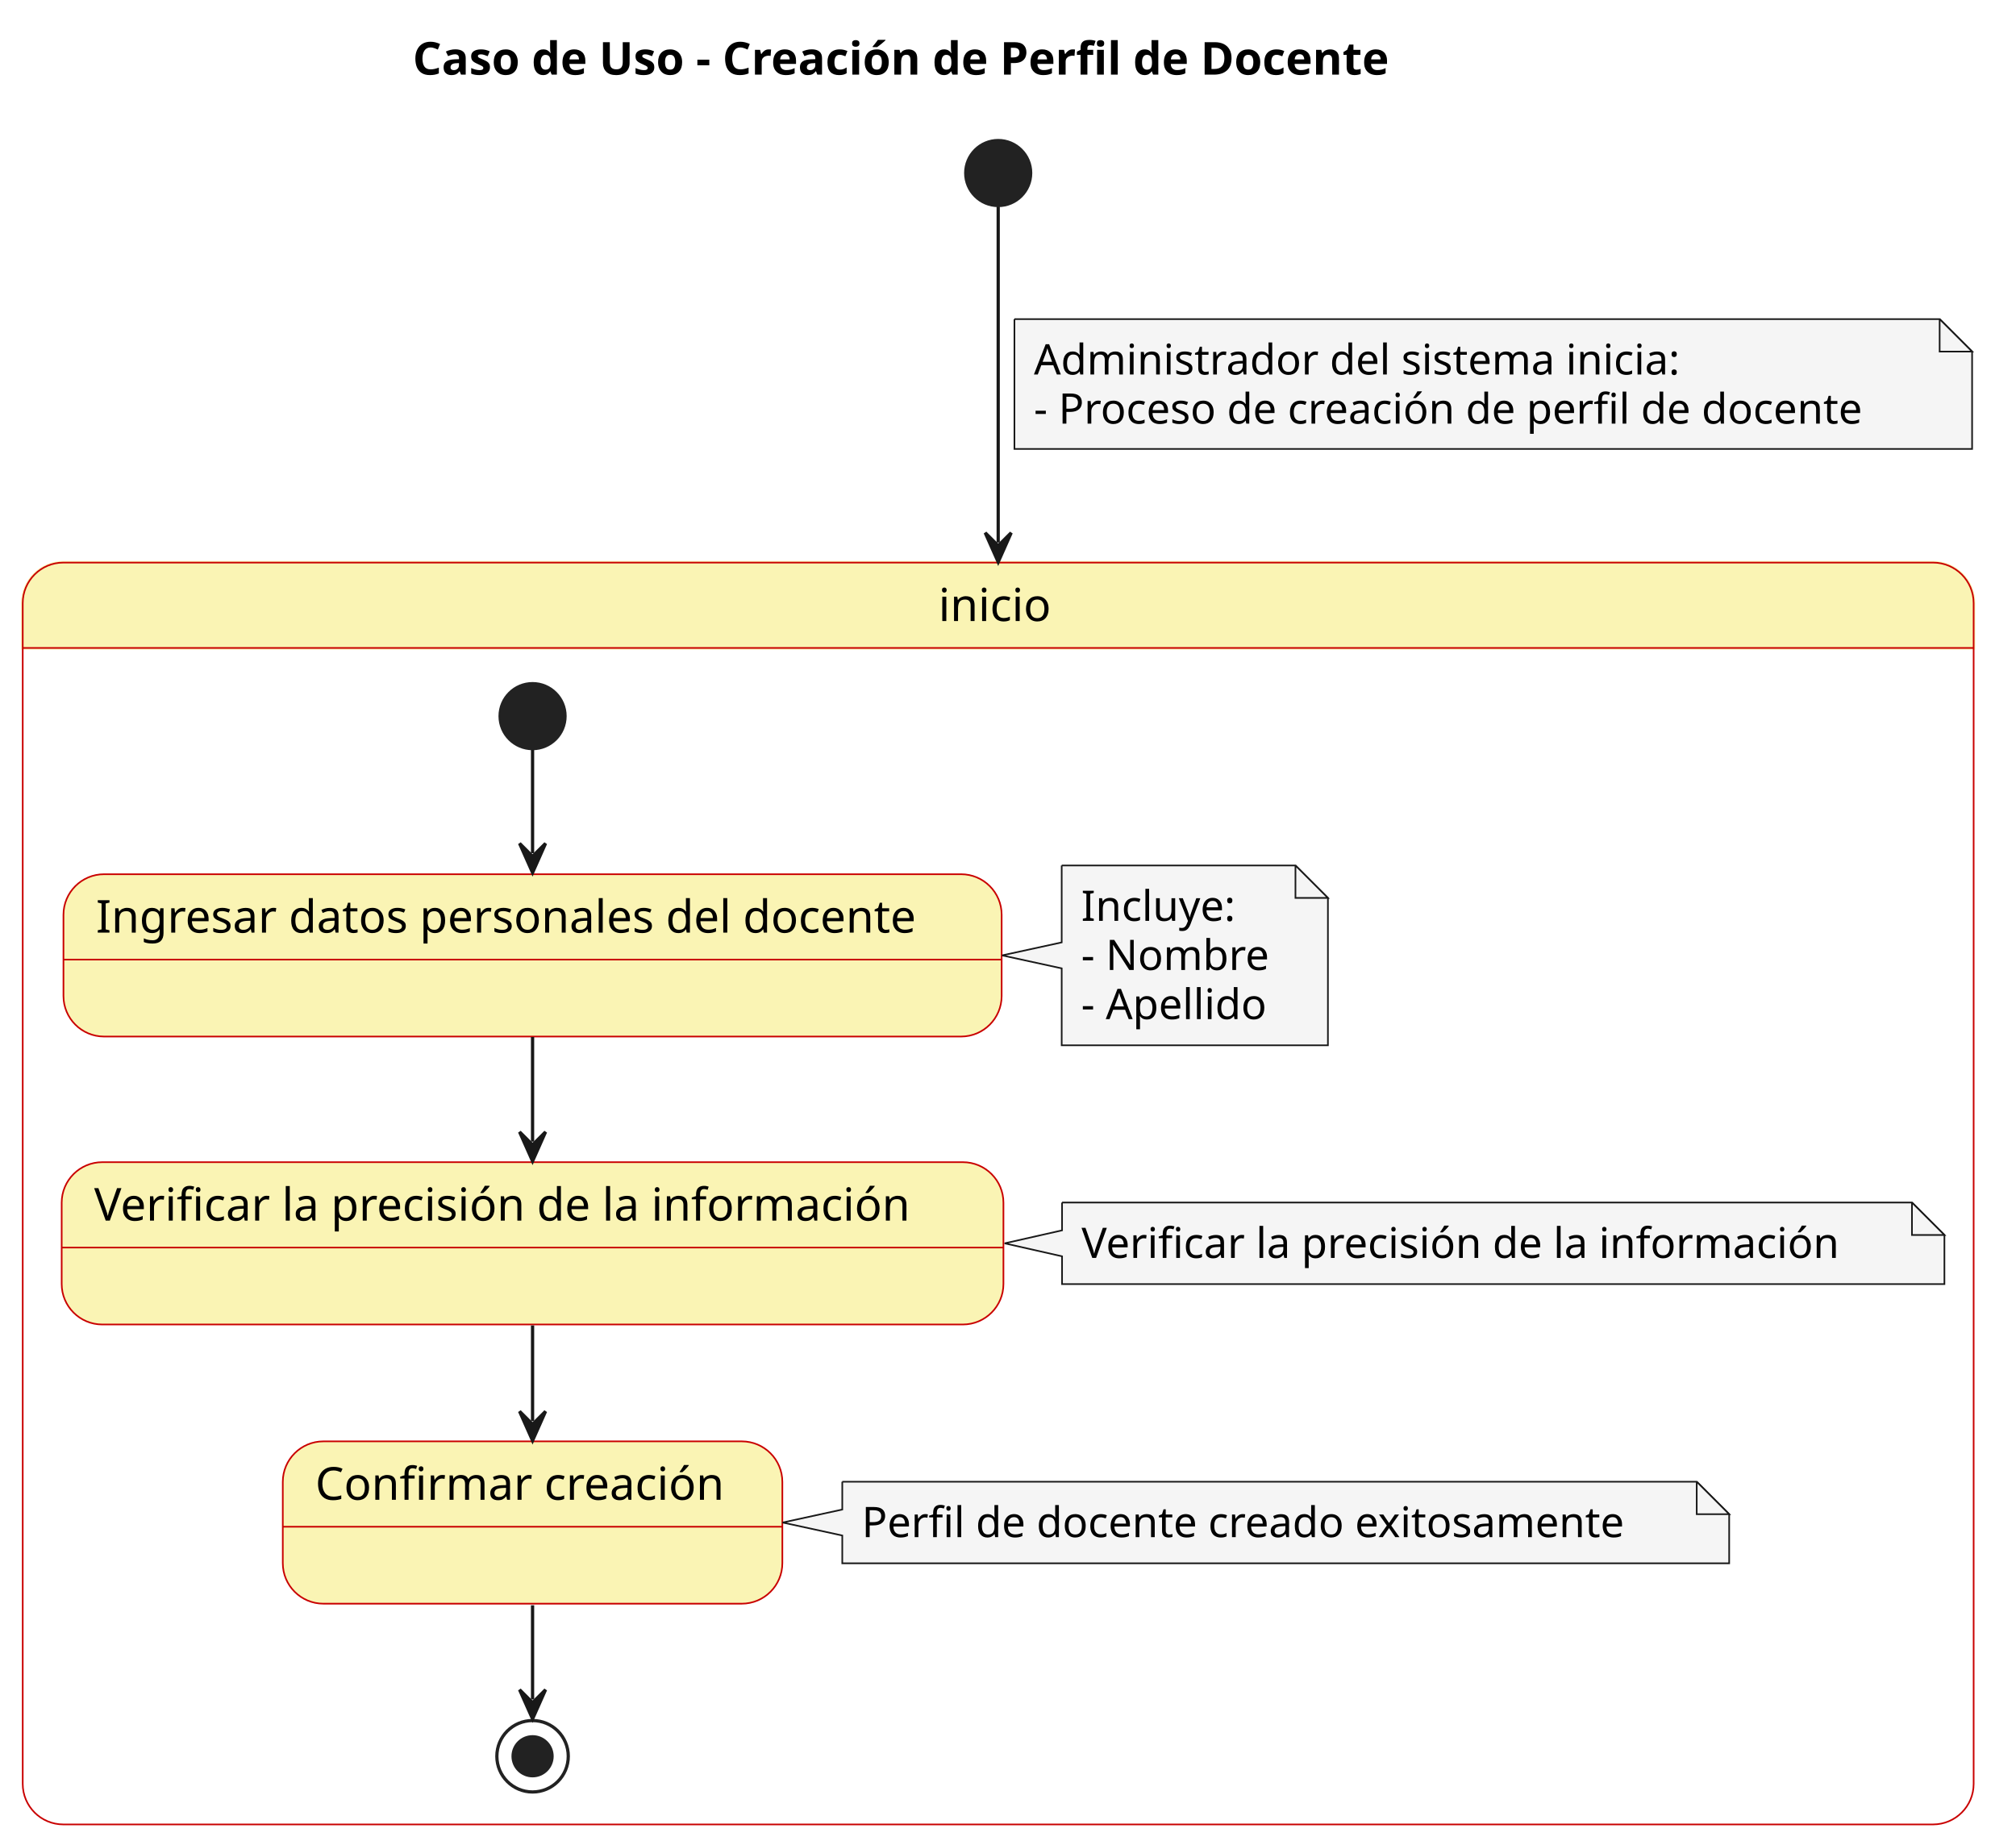
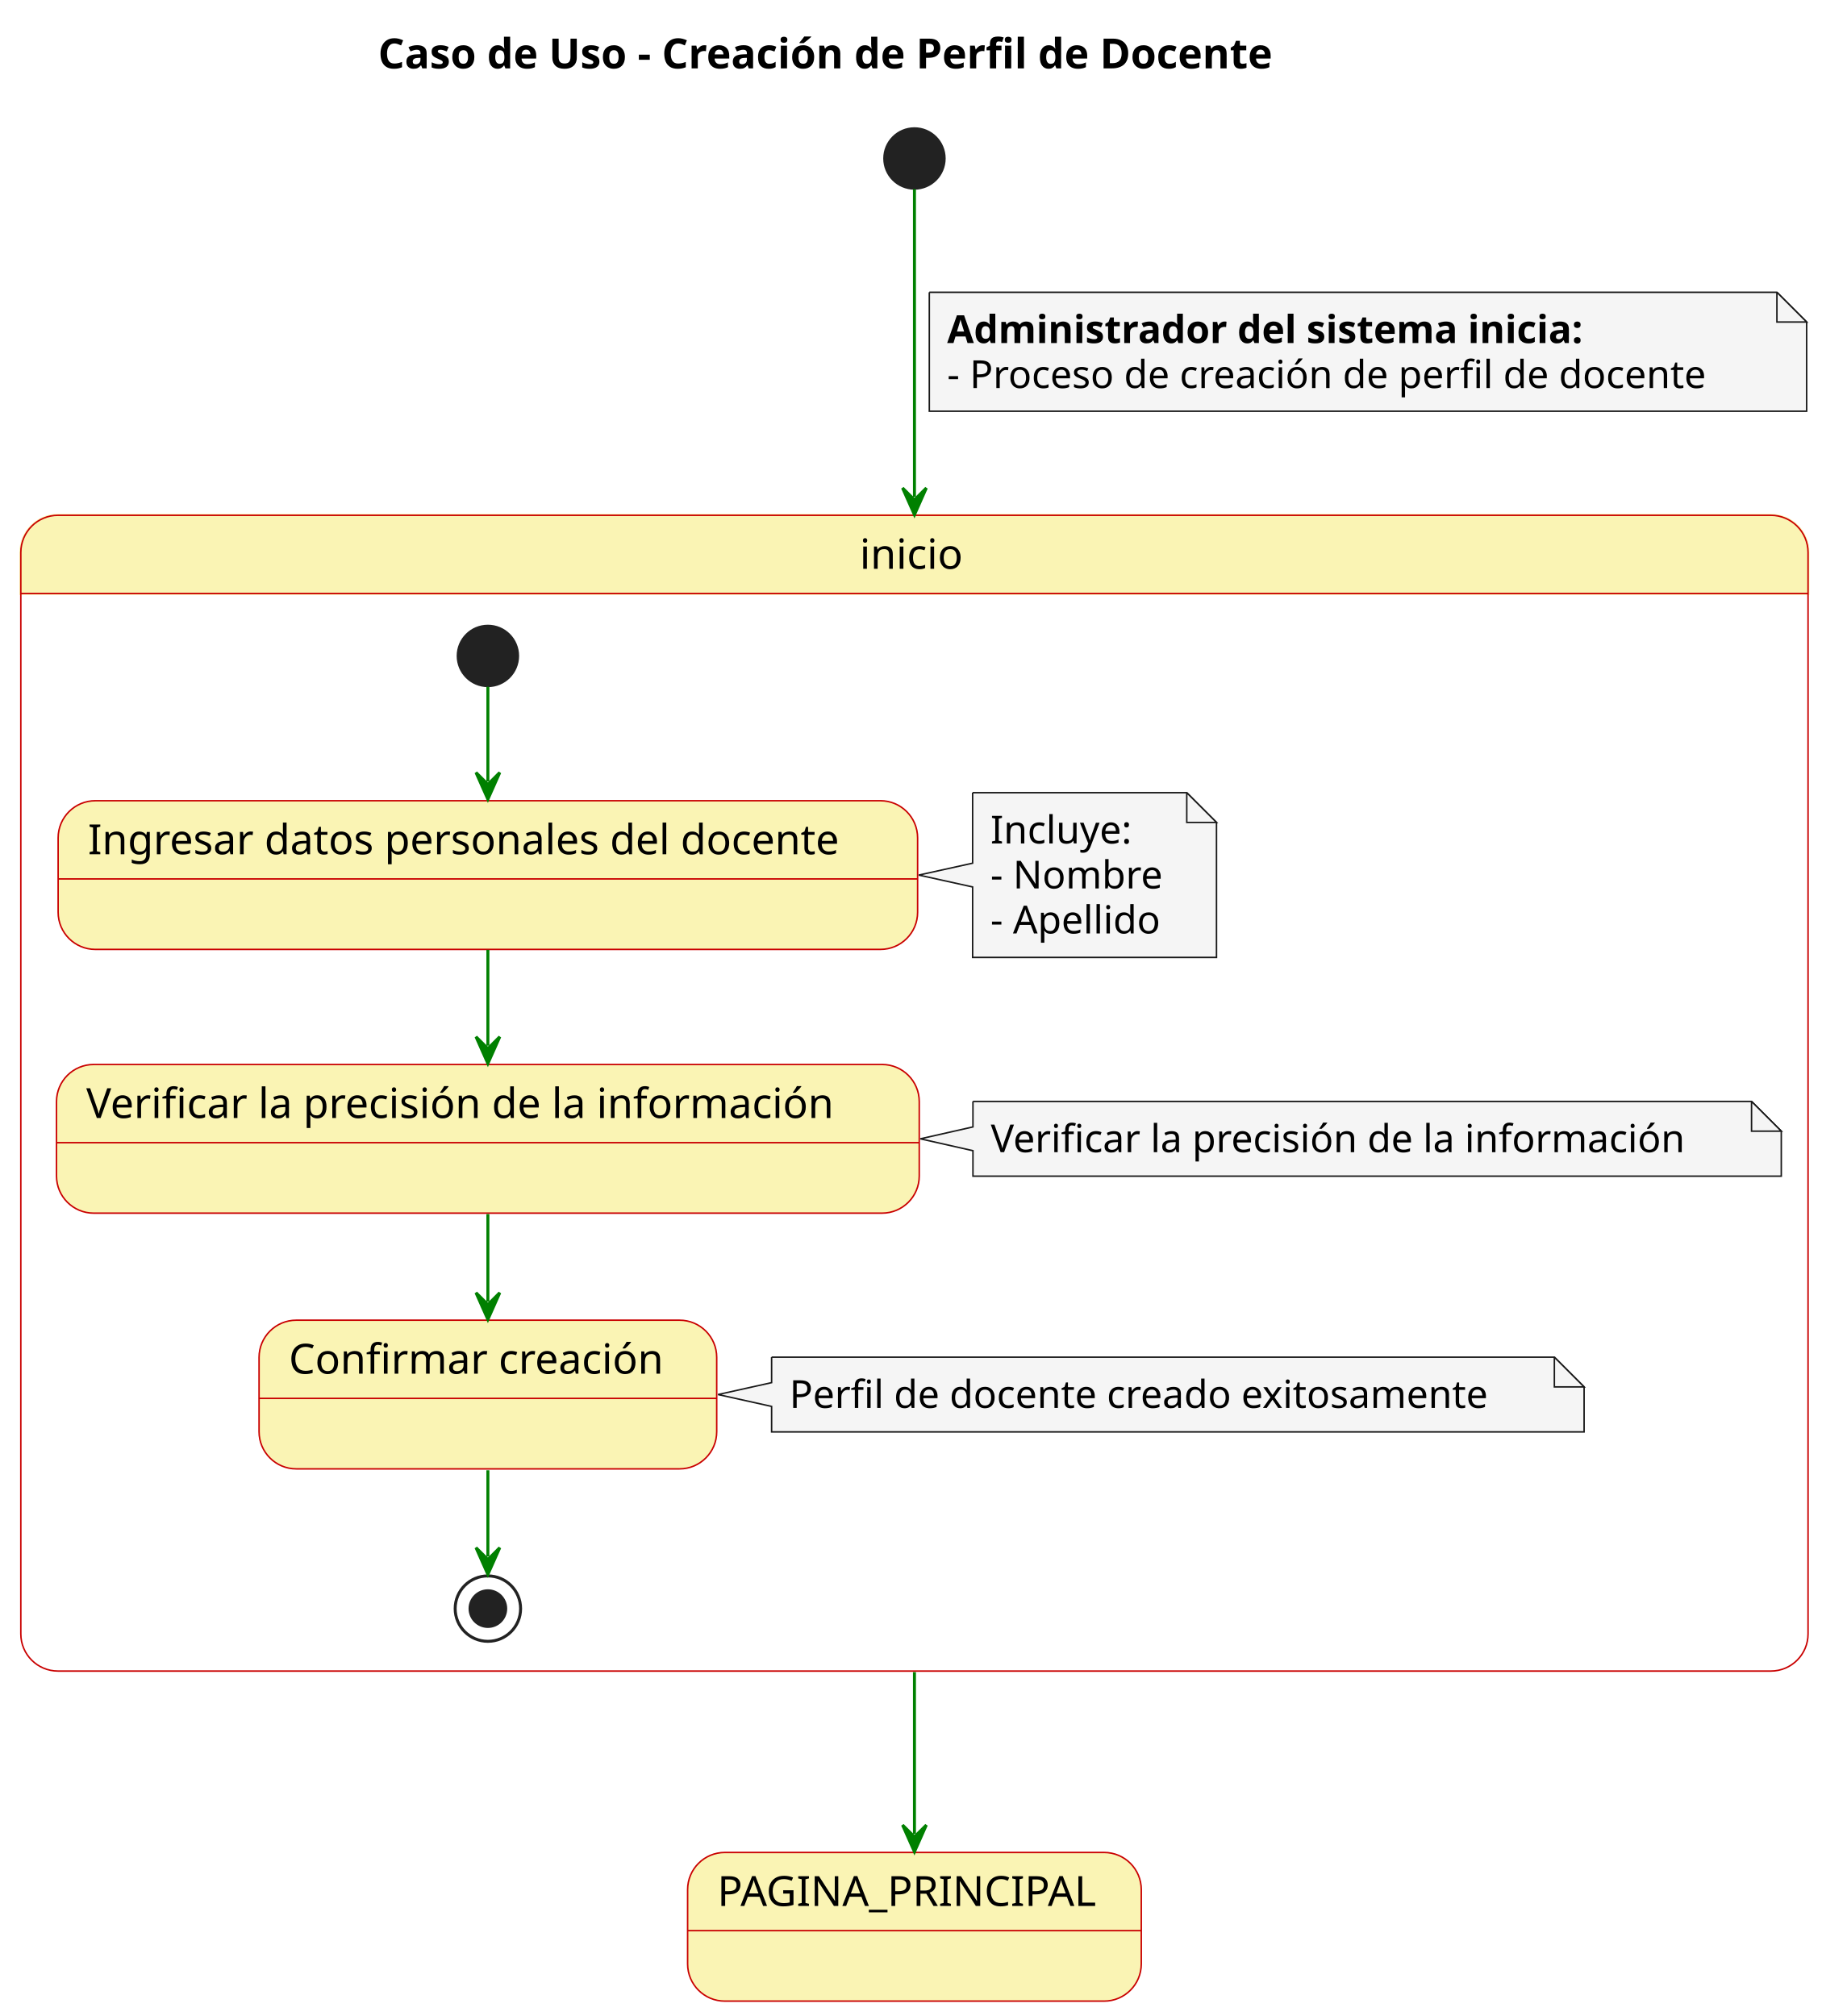
- <svg xmlns="http://www.w3.org/2000/svg" contentStyleType="text/css" height="567px" preserveAspectRatio="none" style="width:621px;height:567px;background:#FFFFFF;" version="1.1" viewBox="0 0 621 567" width="621px" zoomAndPan="magnify">
+ <svg xmlns="http://www.w3.org/2000/svg" contentStyleType="text/css" height="678px" preserveAspectRatio="none" style="width:621px;height:678px;background:#FFFFFF;" version="1.1" viewBox="0 0 621 678" width="621px" zoomAndPan="magnify">
  <defs />
  <g>
    <text fill="#000000" font-family="sans-serif" font-size="14" font-weight="bold" lengthAdjust="spacing" textLength="346.685" x="127.134" y="22.995">Caso de Uso - Creación de Perfil de Docente</text>
    <ellipse cx="307.48" cy="53.297" fill="#222222" rx="10" ry="10" style="stroke:#222222;stroke-width:1.0;" />
    <path d="M19.5,173.297 L595.452,173.297 A12.5,12.5 0 0 1 607.952,185.797 L607.952,199.594 L7,199.594 L7,185.797 A12.5,12.5 0 0 1 19.5,173.297 " fill="#FAF4B4" style="stroke:#FAF4B4;stroke-width:1.0;" />
    <rect fill="none" height="388.697" rx="12.5" ry="12.5" style="stroke:#C90000;stroke-width:0.5;" width="600.952" x="7" y="173.297" />
    <line style="stroke:#C90000;stroke-width:0.5;" x1="7" x2="607.952" y1="199.594" y2="199.594" />
    <text fill="#000000" font-family="sans-serif" font-size="14" lengthAdjust="spacing" textLength="36.805" x="289.074" y="191.292">inicio</text>
-     <ellipse cx="164.05" cy="220.594" fill="#222222" rx="10" ry="10" style="stroke:#222222;stroke-width:1.0;" />
-     <g id="inicio.ingresar_datos">
+     <g id="inicio.state1">
      <rect fill="#FAF4B4" height="50" rx="12.5" ry="12.5" style="stroke:#C90000;stroke-width:0.5;" width="288.994" x="19.55" y="269.294" />
      <line style="stroke:#C90000;stroke-width:0.5;" x1="19.55" x2="308.544" y1="295.591" y2="295.591" />
      <text fill="#000000" font-family="sans-serif" font-size="14" lengthAdjust="spacing" textLength="268.994" x="29.55" y="287.289">Ingresar datos personales del docente</text>
    </g>
-     <g id="inicio.verificar_informacion">
+     <g id="inicio.state2">
      <rect fill="#FAF4B4" height="50" rx="12.5" ry="12.5" style="stroke:#C90000;stroke-width:0.5;" width="290.095" x="19" y="357.994" />
      <line style="stroke:#C90000;stroke-width:0.5;" x1="19" x2="309.095" y1="384.291" y2="384.291" />
      <text fill="#000000" font-family="sans-serif" font-size="14" lengthAdjust="spacing" textLength="270.095" x="29" y="375.989">Verificar la precisión de la información</text>
    </g>
+     <g id="inicio.state3">
+       <rect fill="#FAF4B4" height="50" rx="12.5" ry="12.5" style="stroke:#C90000;stroke-width:0.5;" width="153.882" x="87.11" y="443.994" />
+       <line style="stroke:#C90000;stroke-width:0.5;" x1="87.11" x2="240.992" y1="470.291" y2="470.291" />
+       <text fill="#000000" font-family="sans-serif" font-size="14" lengthAdjust="spacing" textLength="133.882" x="97.11" y="461.989">Confirmar creación</text>
+     </g>
+     <ellipse cx="164.05" cy="220.594" fill="#222222" rx="10" ry="10" style="stroke:#222222;stroke-width:1.0;" />
    <g id="elem_GMN10">
-       <path d="M327.04,266.594 L327.04,290.294 L308.68,294.294 L327.04,298.294 L327.04,321.992 A0,0 0 0 0 327.04,321.992 L409.047,321.992 A0,0 0 0 0 409.047,321.992 L409.047,276.594 L399.047,266.594 L327.04,266.594 A0,0 0 0 0 327.04,266.594 " fill="#F5F5F5" style="stroke:#181818;stroke-width:0.5;" />
+       <path d="M327.04,266.594 L327.04,290.294 L308.94,294.294 L327.04,298.294 L327.04,321.992 A0,0 0 0 0 327.04,321.992 L409.047,321.992 A0,0 0 0 0 409.047,321.992 L409.047,276.594 L399.047,266.594 L327.04,266.594 A0,0 0 0 0 327.04,266.594 " fill="#F5F5F5" style="stroke:#181818;stroke-width:0.5;" />
      <path d="M399.047,266.594 L399.047,276.594 L409.047,276.594 L399.047,266.594 " fill="#F5F5F5" style="stroke:#181818;stroke-width:0.5;" />
      <text fill="#000000" font-family="sans-serif" font-size="13" lengthAdjust="spacing" textLength="51.143" x="333.04" y="283.661">Incluye:</text>
      <text fill="#000000" font-family="sans-serif" font-size="13" lengthAdjust="spacing" textLength="60.76" x="333.04" y="298.793">- Nombre</text>
      <text fill="#000000" font-family="sans-serif" font-size="13" lengthAdjust="spacing" textLength="61.007" x="333.04" y="313.926">- Apellido</text>
    </g>
-     <g id="inicio.confirmar_creacion">
-       <rect fill="#FAF4B4" height="50" rx="12.5" ry="12.5" style="stroke:#C90000;stroke-width:0.5;" width="153.882" x="87.11" y="443.994" />
-       <line style="stroke:#C90000;stroke-width:0.5;" x1="87.11" x2="240.992" y1="470.291" y2="470.291" />
-       <text fill="#000000" font-family="sans-serif" font-size="14" lengthAdjust="spacing" textLength="133.882" x="97.11" y="461.989">Confirmar creación</text>
-     </g>
-     <g id="elem_GMN15">
+     <g id="elem_GMN14">
      <path d="M327.15,370.424 L327.15,378.994 L309.46,382.994 L327.15,386.994 L327.15,395.557 A0,0 0 0 0 327.15,395.557 L598.952,395.557 A0,0 0 0 0 598.952,395.557 L598.952,380.424 L588.952,370.424 L327.15,370.424 A0,0 0 0 0 327.15,370.424 " fill="#F5F5F5" style="stroke:#181818;stroke-width:0.5;" />
      <path d="M588.952,370.424 L588.952,380.424 L598.952,380.424 L588.952,370.424 " fill="#F5F5F5" style="stroke:#181818;stroke-width:0.5;" />
      <text fill="#000000" font-family="sans-serif" font-size="13" lengthAdjust="spacing" textLength="250.802" x="333.15" y="387.491">Verificar la precisión de la información</text>
    </g>
-     <ellipse cx="164.05" cy="540.994" fill="none" rx="11" ry="11" style="stroke:#222222;stroke-width:1.0;" />
-     <ellipse cx="164.05" cy="540.994" fill="#222222" rx="6" ry="6" style="stroke:#222222;stroke-width:1.0;" />
-     <g id="elem_GMN20">
-       <path d="M259.45,456.424 L259.45,464.994 L241.08,468.994 L259.45,472.994 L259.45,481.557 A0,0 0 0 0 259.45,481.557 L532.649,481.557 A0,0 0 0 0 532.649,481.557 L532.649,466.424 L522.649,456.424 L259.45,456.424 A0,0 0 0 0 259.45,456.424 " fill="#F5F5F5" style="stroke:#181818;stroke-width:0.5;" />
+     <g id="elem_GMN18">
+       <path d="M259.45,456.424 L259.45,464.994 L241.44,468.994 L259.45,472.994 L259.45,481.557 A0,0 0 0 0 259.45,481.557 L532.649,481.557 A0,0 0 0 0 532.649,481.557 L532.649,466.424 L522.649,456.424 L259.45,456.424 A0,0 0 0 0 259.45,456.424 " fill="#F5F5F5" style="stroke:#181818;stroke-width:0.5;" />
      <path d="M522.649,456.424 L522.649,466.424 L532.649,466.424 L522.649,456.424 " fill="#F5F5F5" style="stroke:#181818;stroke-width:0.5;" />
      <text fill="#000000" font-family="sans-serif" font-size="13" lengthAdjust="spacing" textLength="252.199" x="265.45" y="473.491">Perfil de docente creado exitosamente</text>
    </g>
-     <g id="link_*start*inicio_ingresar_datos">
-       <path d="M164.05,230.964 C164.05,240.534 164.05,249.784 164.05,262.804 " fill="none" id="*start*inicio-to-ingresar_datos" style="stroke:#181818;stroke-width:1.0;" />
-       <polygon fill="#181818" points="164.05,268.804,168.05,259.804,164.05,263.804,160.05,259.804,164.05,268.804" style="stroke:#181818;stroke-width:1.0;" />
+     <ellipse cx="164.05" cy="540.994" fill="none" rx="11" ry="11" style="stroke:#222222;stroke-width:1.0;" />
+     <ellipse cx="164.05" cy="540.994" fill="#222222" rx="6" ry="6" style="stroke:#222222;stroke-width:1.0;" />
+     <g id="link_*start*inicio_state1">
+       <path d="M164.05,230.964 C164.05,240.534 164.05,249.784 164.05,262.804 " fill="none" id="*start*inicio-to-state1" style="stroke:#008000;stroke-width:1.0;" />
+       <polygon fill="#008000" points="164.05,268.804,168.05,259.804,164.05,263.804,160.05,259.804,164.05,268.804" style="stroke:#008000;stroke-width:1.0;" />
    </g>
-     <g id="link_ingresar_datos_verificar_informacion">
-       <path d="M164.05,319.444 C164.05,331.374 164.05,339.724 164.05,351.674 " fill="none" id="ingresar_datos-to-verificar_informacion" style="stroke:#181818;stroke-width:1.0;" />
-       <polygon fill="#181818" points="164.05,357.674,168.05,348.674,164.05,352.674,160.05,348.674,164.05,357.674" style="stroke:#181818;stroke-width:1.0;" />
+     <g id="link_state1_state2">
+       <path d="M164.05,319.444 C164.05,331.374 164.05,339.724 164.05,351.674 " fill="none" id="state1-to-state2" style="stroke:#008000;stroke-width:1.0;" />
+       <polygon fill="#008000" points="164.05,357.674,168.05,348.674,164.05,352.674,160.05,348.674,164.05,357.674" style="stroke:#008000;stroke-width:1.0;" />
    </g>
-     <g id="link_verificar_informacion_confirmar_creacion">
-       <path d="M164.05,408.294 C164.05,419.434 164.05,426.614 164.05,437.754 " fill="none" id="verificar_informacion-to-confirmar_creacion" style="stroke:#181818;stroke-width:1.0;" />
-       <polygon fill="#181818" points="164.05,443.754,168.05,434.754,164.05,438.754,160.05,434.754,164.05,443.754" style="stroke:#181818;stroke-width:1.0;" />
+     <g id="link_state2_state3">
+       <path d="M164.05,408.294 C164.05,419.434 164.05,426.614 164.05,437.754 " fill="none" id="state2-to-state3" style="stroke:#008000;stroke-width:1.0;" />
+       <polygon fill="#008000" points="164.05,443.754,168.05,434.754,164.05,438.754,160.05,434.754,164.05,443.754" style="stroke:#008000;stroke-width:1.0;" />
    </g>
-     <g id="link_confirmar_creacion_*end*inicio">
-       <path d="M164.05,494.474 C164.05,506.464 164.05,514.264 164.05,523.494 " fill="none" id="confirmar_creacion-to-*end*inicio" style="stroke:#181818;stroke-width:1.0;" />
-       <polygon fill="#181818" points="164.05,529.494,168.05,520.494,164.05,524.494,160.05,520.494,164.05,529.494" style="stroke:#181818;stroke-width:1.0;" />
+     <g id="link_state3_*end*inicio">
+       <path d="M164.05,494.474 C164.05,506.464 164.05,514.264 164.05,523.494 " fill="none" id="state3-to-*end*inicio" style="stroke:#008000;stroke-width:1.0;" />
+       <polygon fill="#008000" points="164.05,529.494,168.05,520.494,164.05,524.494,160.05,520.494,164.05,529.494" style="stroke:#008000;stroke-width:1.0;" />
+     </g>
+     <g id="PAGINA_PRINCIPAL">
+       <rect fill="#FAF4B4" height="50" rx="12.5" ry="12.5" style="stroke:#C90000;stroke-width:0.5;" width="152.542" x="231.21" y="622.997" />
+       <line style="stroke:#C90000;stroke-width:0.5;" x1="231.21" x2="383.752" y1="649.294" y2="649.294" />
+       <text fill="#000000" font-family="sans-serif" font-size="14" lengthAdjust="spacing" textLength="132.542" x="241.21" y="640.992">PAGINA_PRINCIPAL</text>
    </g>
    <g id="link_*start*_inicio">
-       <path d="M307.48,63.647 C307.48,81.967 307.48,119.027 307.48,167.117 " fill="none" id="*start*-to-inicio" style="stroke:#181818;stroke-width:1.0;" />
-       <polygon fill="#181818" points="307.48,173.117,311.48,164.117,307.48,168.117,303.48,164.117,307.48,173.117" style="stroke:#181818;stroke-width:1.0;" />
+       <path d="M307.48,63.647 C307.48,81.967 307.48,119.027 307.48,167.117 " fill="none" id="*start*-to-inicio" style="stroke:#008000;stroke-width:1.0;" />
+       <polygon fill="#008000" points="307.48,173.117,311.48,164.117,307.48,168.117,303.48,164.117,307.48,173.117" style="stroke:#008000;stroke-width:1.0;" />
      <path d="M312.48,98.297 L312.48,138.297 L607.48,138.297 L607.48,108.297 L597.48,98.297 L312.48,98.297 " fill="#F5F5F5" style="stroke:#181818;stroke-width:0.5;" />
      <path d="M597.48,98.297 L597.48,108.297 L607.48,108.297 L597.48,98.297 " fill="#F5F5F5" style="stroke:#181818;stroke-width:0.5;" />
-       <text fill="#000000" font-family="sans-serif" font-size="13" lengthAdjust="spacing" textLength="213.713" x="318.48" y="115.364">Administrador del sistema inicia:</text>
+       <text fill="#000000" font-family="sans-serif" font-size="13" font-weight="bold" lengthAdjust="spacing" textLength="242.601" x="318.48" y="115.364">Administrador del sistema inicia:</text>
      <text fill="#000000" font-family="sans-serif" font-size="13" lengthAdjust="spacing" textLength="274.866" x="318.48" y="130.497">- Proceso de creación de perfil de docente</text>
+     </g>
+     <g id="link_inicio_PAGINA_PRINCIPAL">
+       <path d="M307.48,562.347 C307.48,586.197 307.48,601.497 307.48,616.777 " fill="none" id="inicio-to-PAGINA_PRINCIPAL" style="stroke:#008000;stroke-width:1.0;" />
+       <polygon fill="#008000" points="307.48,622.777,311.48,613.777,307.48,617.777,303.48,613.777,307.48,622.777" style="stroke:#008000;stroke-width:1.0;" />
    </g>
  </g>
</svg>
